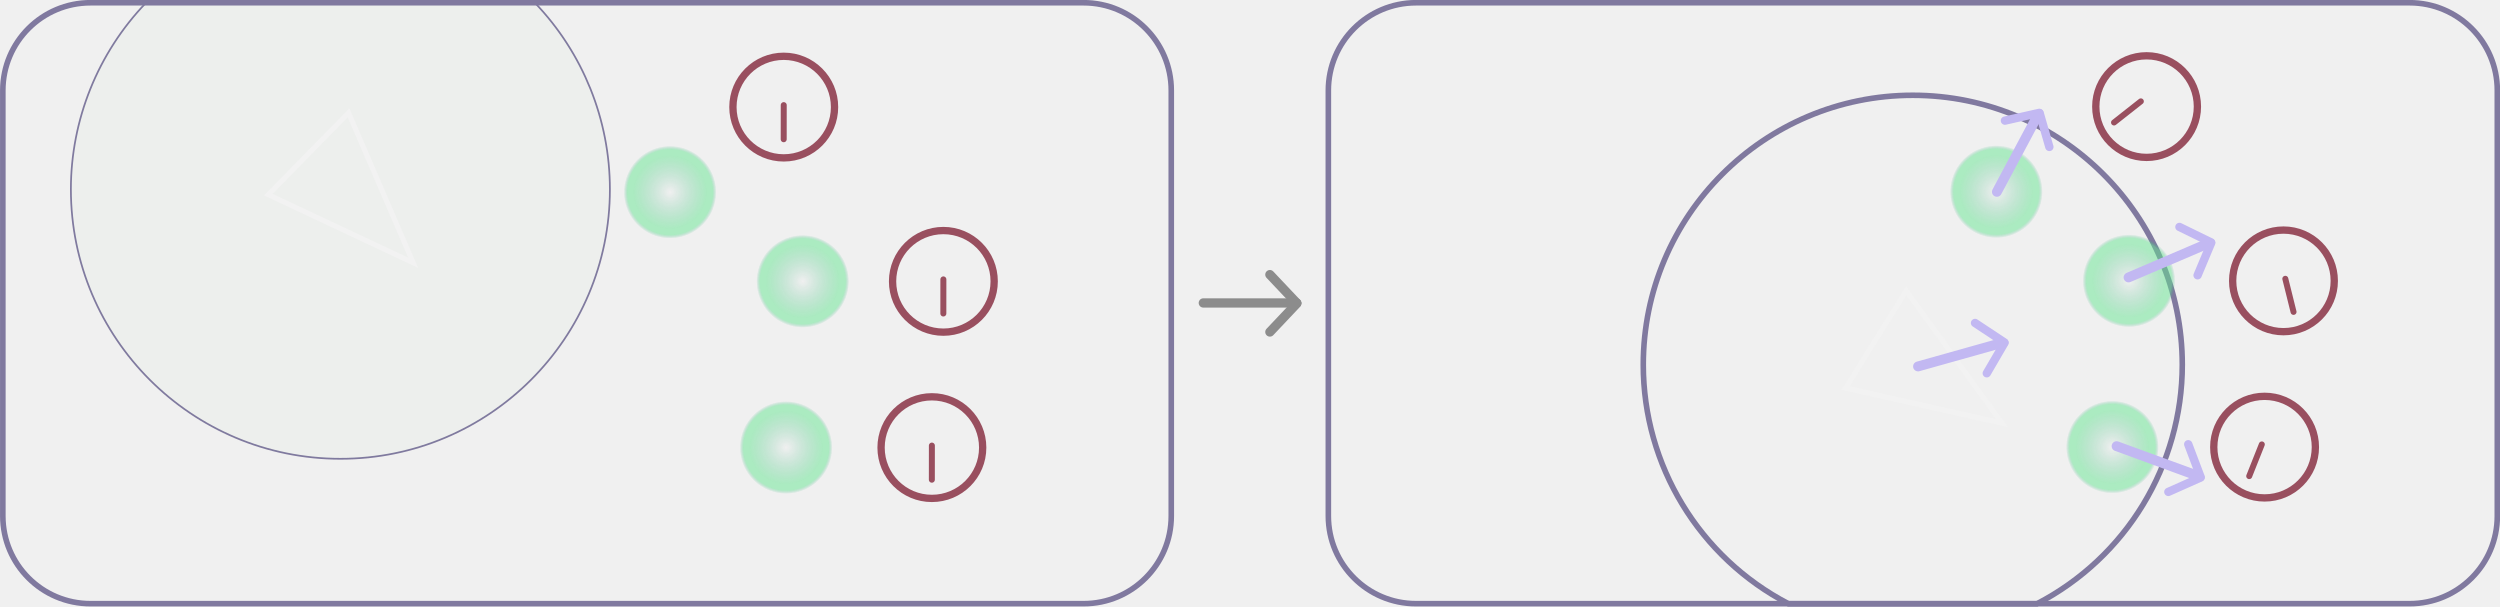
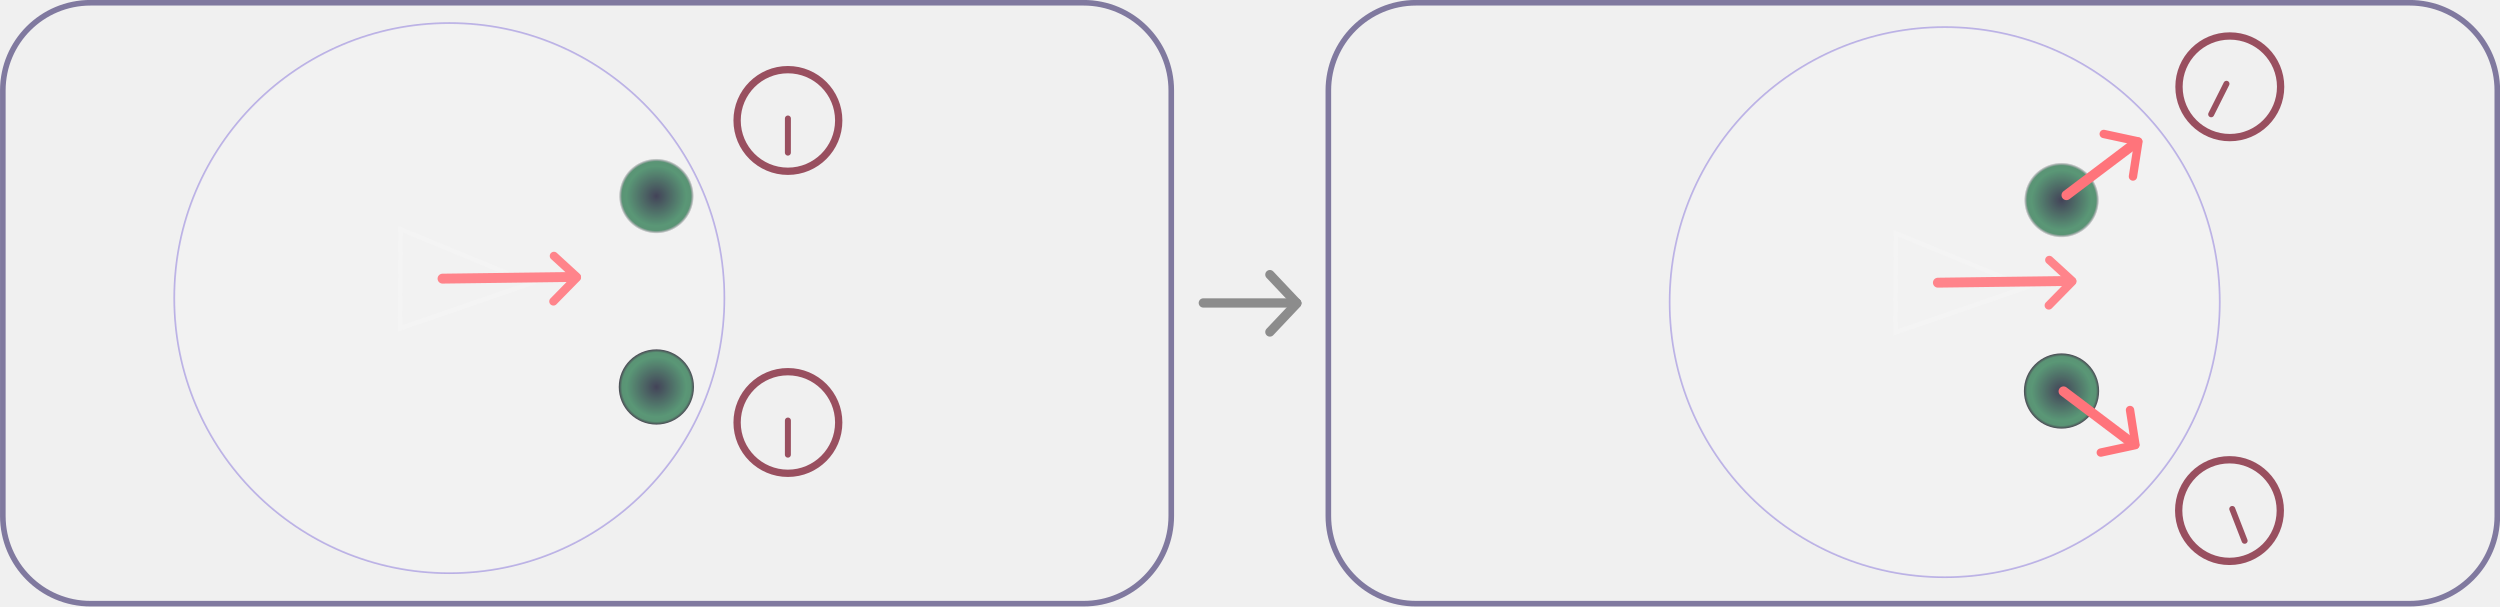
<svg xmlns="http://www.w3.org/2000/svg" xmlns:xlink="http://www.w3.org/1999/xlink" width="28.506mm" height="6.916mm" viewBox="0 0 28.506 6.916" version="1.1" id="svg11535" xml:space="preserve">
  <defs id="defs11532">
-     <linearGradient id="linearGradient13798">
-       <stop style="stop-color:#33ad7c;stop-opacity:0;" offset="0" id="stop13790" />
-       <stop style="stop-color:#65e591;stop-opacity:1;" offset="0.792" id="stop13792" />
-       <stop style="stop-color:#65e591;stop-opacity:1;" offset="0.917" id="stop13794" />
-       <stop style="stop-color:#33ad7c;stop-opacity:0;" offset="1" id="stop13796" />
+     <linearGradient id="linearGradient23639">
+       <stop style="stop-color:#2a2a42;stop-opacity:1;" offset="0" id="stop23631" />
+       <stop style="stop-color:#448964;stop-opacity:1;" offset="0.792" id="stop23633" />
+       <stop style="stop-color:#448663;stop-opacity:1;" offset="0.917" id="stop23635" />
+       <stop style="stop-color:#322f3c;stop-opacity:0;" offset="1" id="stop23637" />
    </linearGradient>
-     <radialGradient xlink:href="#linearGradient13798" id="radialGradient58260-4-0-2-36-7-8" cx="91.019" cy="158.039" fx="91.019" fy="158.039" r="0.245" gradientUnits="userSpaceOnUse" gradientTransform="matrix(2.159626,0,0,2.159626,-55.05863,-132.9436)" />
-     <radialGradient xlink:href="#linearGradient13798" id="radialGradient58260-4-0-2-36-7-4" cx="91.019" cy="158.039" fx="91.019" fy="158.039" r="0.245" gradientUnits="userSpaceOnUse" gradientTransform="matrix(2.159626,0,0,2.159626,-53.54609,-131.9272)" />
-     <radialGradient xlink:href="#linearGradient13798" id="radialGradient58260-4-0-2-36-7-6" cx="91.019" cy="158.039" fx="91.019" fy="158.039" r="0.245" gradientUnits="userSpaceOnUse" gradientTransform="matrix(2.159626,0,0,2.159626,-53.7356,-130.0319)" />
-     <radialGradient xlink:href="#linearGradient13798" id="radialGradient58260-4-0-2-36-7-8-2" cx="91.019" cy="158.039" fx="91.019" fy="158.039" r="0.245" gradientUnits="userSpaceOnUse" gradientTransform="matrix(2.159626,0,0,2.159626,-39.93599,-132.9491)" />
-     <radialGradient xlink:href="#linearGradient13798" id="radialGradient58260-4-0-2-36-7-4-8" cx="91.019" cy="158.039" fx="91.019" fy="158.039" r="0.245" gradientUnits="userSpaceOnUse" gradientTransform="matrix(2.159626,0,0,2.159626,-38.42345,-131.9327)" />
-     <radialGradient xlink:href="#linearGradient13798" id="radialGradient58260-4-0-2-36-7-6-1" cx="91.019" cy="158.039" fx="91.019" fy="158.039" r="0.245" gradientUnits="userSpaceOnUse" gradientTransform="matrix(2.159626,0,0,2.159626,-38.61295,-130.0374)" />
+     <linearGradient id="linearGradient18876">
+       <stop style="stop-color:#2a2a42;stop-opacity:1;" offset="0" id="stop18868" />
+       <stop style="stop-color:#448964;stop-opacity:1;" offset="0.792" id="stop18870" />
+       <stop style="stop-color:#448663;stop-opacity:1;" offset="0.917" id="stop18872" />
+       <stop style="stop-color:#322f3c;stop-opacity:1;" offset="1" id="stop18874" />
+     </linearGradient>
+     <radialGradient xlink:href="#linearGradient23639" id="radialGradient58260-4-0-2-36-7-8" cx="91.019" cy="158.039" fx="91.019" fy="158.039" r="0.245" gradientUnits="userSpaceOnUse" gradientTransform="matrix(1.749297,0,0,1.749297,-17.86652,-68.05179)" />
+     <radialGradient xlink:href="#linearGradient18876" id="radialGradient58260-4-0-2-36-7-8-0" cx="91.019" cy="158.039" fx="91.019" fy="158.039" r="0.245" gradientUnits="userSpaceOnUse" gradientTransform="matrix(1.749297,0,0,1.749297,-17.86653,-65.87474)" />
+     <radialGradient xlink:href="#linearGradient23639" id="radialGradient58260-4-0-2-36-7-8-1" cx="91.019" cy="158.039" fx="91.019" fy="158.039" r="0.245" gradientUnits="userSpaceOnUse" gradientTransform="matrix(1.749297,0,0,1.749297,-1.844168,-68.00579)" />
+     <radialGradient xlink:href="#linearGradient18876" id="radialGradient58260-4-0-2-36-7-8-0-3" cx="91.019" cy="158.039" fx="91.019" fy="158.039" r="0.245" gradientUnits="userSpaceOnUse" gradientTransform="matrix(1.749297,0,0,1.749297,-1.844178,-65.82874)" />
  </defs>
  <g id="layer1" transform="translate(-133.8677,-206.1706)">
-     <path id="path30718-1" style="fill:#65e591;fill-opacity:0.02;fill-rule:evenodd;stroke:#80799f;stroke-width:0.02;stroke-linecap:round;stroke-linejoin:round;stroke-dasharray:none;stroke-opacity:1;paint-order:markers stroke fill;stop-color:#000000" d="m 135.532,206.203 a 3.073,3.073 0 0 0 -0.856,2.126 3.073,3.073 0 0 0 3.073,3.073 3.073,3.073 0 0 0 3.073,-3.073 3.073,3.073 0 0 0 -0.855,-2.126 z" />
+     <rect style="fill:none;fill-rule:evenodd;stroke:#80799f;stroke-width:0.064;stroke-dasharray:none;stroke-opacity:1" id="rect6241-6-7-3-0-4" width="13.329" height="6.852" x="149.014" y="206.202" rx="1" ry="1" />
+     <rect style="fill:none;fill-rule:evenodd;stroke:#80799f;stroke-width:0.064;stroke-dasharray:none;stroke-opacity:1" id="rect6241-6-7-3-3" width="13.323" height="6.852" x="133.9" y="206.202" rx="1" ry="1" />
+     <circle style="fill:#ff6f77;fill-opacity:0.06;fill-rule:evenodd;stroke:#b8aee4;stroke-width:0.013;stroke-linecap:round;stroke-linejoin:round;stroke-dasharray:none;stroke-opacity:0.645;paint-order:markers stroke fill;stop-color:#000000" id="path30718-4" cx="141.506" cy="216.689" r="2.007" />
    <g id="g37172" transform="translate(0.2302277,-1.499095)">
      <g id="g17474" style="stroke:#8c8c8c;stroke-opacity:1" transform="translate(3.836287,9.185132)">
        <path style="fill:#666666;stroke:#8c8c8c;stroke-width:0.106;stroke-linecap:round;stroke-linejoin:miter;stroke-dasharray:none;stroke-opacity:1" d="m 143.522,201.939 h 1.065" id="path4505" />
        <path style="fill:#666666;stroke:#8c8c8c;stroke-width:0.106;stroke-linecap:round;stroke-linejoin:miter;stroke-dasharray:none;stroke-opacity:1" d="m 144.281,201.616 0.306,0.324" id="path4505-4" />
        <path style="fill:#666666;stroke:#8c8c8c;stroke-width:0.106;stroke-linecap:round;stroke-linejoin:miter;stroke-dasharray:none;stroke-opacity:1" d="m 144.281,202.27 0.306,-0.324" id="path4505-4-6" />
      </g>
    </g>
-     <path id="rect6241-6-7-3-0" style="fill:none;fill-rule:evenodd;stroke:#80799f;stroke-width:0.064;stroke-dasharray:none;stroke-opacity:1" d="m 155.678,207.257 a 3.073,3.073 0 0 0 -3.073,3.073 3.073,3.073 0 0 0 1.656,2.725 h 2.833 a 3.073,3.073 0 0 0 1.657,-2.725 3.073,3.073 0 0 0 -3.073,-3.073 z" />
-     <rect style="fill:none;fill-rule:evenodd;stroke:#80799f;stroke-width:0.064;stroke-dasharray:none;stroke-opacity:1" id="rect6241-6-7-3-0-4" width="13.329" height="6.852" x="149.014" y="206.202" rx="1" ry="1" />
-     <circle style="opacity:0.5;fill:url(#radialGradient58260-4-0-2-36-7-8);fill-opacity:1;stroke:none;stroke-width:0.493;paint-order:markers stroke fill;stop-color:#000000" id="path22034-6-32-8-9-1-06-8-0" cx="141.507" cy="208.362" r="0.529" />
-     <circle style="opacity:0.5;fill:url(#radialGradient58260-4-0-2-36-7-4);fill-opacity:1;stroke:none;stroke-width:0.493;paint-order:markers stroke fill;stop-color:#000000" id="path22034-6-32-8-9-1-06-8-5" cx="143.02" cy="209.379" r="0.529" />
-     <circle style="opacity:0.5;fill:url(#radialGradient58260-4-0-2-36-7-6);fill-opacity:1;stroke:none;stroke-width:0.493;paint-order:markers stroke fill;stop-color:#000000" id="path22034-6-32-8-9-1-06-8-4" cx="142.83" cy="211.274" r="0.529" />
-     <g id="g37238" transform="matrix(0.6561,0,0,0.6561,49.66748,71.01598)">
+     <g id="g37238" transform="matrix(0.6561,0,0,0.6561,49.71511,71.1685)">
      <circle style="fill:none;fill-opacity:1;stroke:#994f5f;stroke-width:0.127;stroke-dasharray:none;stroke-opacity:1;paint-order:markers stroke fill;stop-color:#000000" id="path3105-22" cx="141.955" cy="207.858" r="0.883" />
      <path style="fill:none;stroke:#994f5f;stroke-width:0.104;stroke-linecap:round;stroke-linejoin:miter;stroke-dasharray:none;stroke-opacity:1" d="m 141.955,207.824 -5.3e-4,0.593" id="path4105-1" />
    </g>
-     <g id="g37242" transform="matrix(0.6561,0,0,0.6561,49.88494,71.475)">
-       <circle style="fill:none;fill-opacity:1;stroke:#994f5f;stroke-width:0.127;stroke-dasharray:none;stroke-opacity:1;paint-order:markers stroke fill;stop-color:#000000" id="path3105-22-9" cx="144.398" cy="210.187" r="0.883" />
-       <path style="fill:none;stroke:#994f5f;stroke-width:0.104;stroke-linecap:round;stroke-linejoin:miter;stroke-dasharray:none;stroke-opacity:1" d="m 144.398,210.153 -5.3e-4,0.593" id="path4105-1-8" />
+     <g id="g37238-6" transform="matrix(0.6561,0,0,0.6561,49.71511,74.61242)">
+       <circle style="fill:none;fill-opacity:1;stroke:#994f5f;stroke-width:0.127;stroke-dasharray:none;stroke-opacity:1;paint-order:markers stroke fill;stop-color:#000000" id="path3105-22-5" cx="141.955" cy="207.858" r="0.883" />
+       <path style="fill:none;stroke:#994f5f;stroke-width:0.104;stroke-linecap:round;stroke-linejoin:miter;stroke-dasharray:none;stroke-opacity:1" d="m 141.955,207.824 -5.3e-4,0.593" id="path4105-1-4" />
    </g>
-     <g id="g37246" transform="matrix(0.6561,0,0,0.6561,50.53065,71.04743)">
-       <circle style="fill:none;fill-opacity:1;stroke:#994f5f;stroke-width:0.127;stroke-dasharray:none;stroke-opacity:1;paint-order:markers stroke fill;stop-color:#000000" id="path3105-22-0" cx="143.214" cy="213.728" r="0.883" />
-       <path style="fill:none;stroke:#994f5f;stroke-width:0.104;stroke-linecap:round;stroke-linejoin:miter;stroke-dasharray:none;stroke-opacity:1" d="m 143.214,213.693 -5.3e-4,0.593" id="path4105-1-4" />
-     </g>
-     <path style="fill:none;stroke:#f2f2f2;stroke-width:0.058;stroke-linecap:butt;stroke-linejoin:miter;stroke-dasharray:none;stroke-opacity:1" d="m 137.842,207.457 -0.915,0.933 1.652,0.777 z" id="path35485" />
-     <circle style="opacity:0.5;fill:url(#radialGradient58260-4-0-2-36-7-8-2);fill-opacity:1;stroke:none;stroke-width:0.493;paint-order:markers stroke fill;stop-color:#000000" id="path22034-6-32-8-9-1-06-8-0-3" cx="156.63" cy="208.357" r="0.529" />
-     <circle style="opacity:0.5;fill:url(#radialGradient58260-4-0-2-36-7-4-8);fill-opacity:1;stroke:none;stroke-width:0.493;paint-order:markers stroke fill;stop-color:#000000" id="path22034-6-32-8-9-1-06-8-5-0" cx="158.143" cy="209.373" r="0.529" />
-     <circle style="opacity:0.5;fill:url(#radialGradient58260-4-0-2-36-7-6-1);fill-opacity:1;stroke:none;stroke-width:0.493;paint-order:markers stroke fill;stop-color:#000000" id="path22034-6-32-8-9-1-06-8-4-6" cx="157.953" cy="211.269" r="0.529" />
-     <g id="g37238-1" transform="matrix(0.6561,0,0,0.6561,65.2074,71.01048)">
-       <circle style="fill:none;fill-opacity:1;stroke:#994f5f;stroke-width:0.127;stroke-dasharray:none;stroke-opacity:1;paint-order:markers stroke fill;stop-color:#000000" id="path3105-22-7" cx="141.955" cy="207.858" r="0.883" />
-       <path style="fill:none;stroke:#994f5f;stroke-width:0.104;stroke-linecap:round;stroke-linejoin:miter;stroke-dasharray:none;stroke-opacity:1" d="m 141.855,207.767 -0.466,0.367" id="path4105-1-3" />
-     </g>
-     <g id="g37242-7" transform="matrix(0.6561,0,0,0.6561,65.16522,71.4695)">
-       <circle style="fill:none;fill-opacity:1;stroke:#994f5f;stroke-width:0.127;stroke-dasharray:none;stroke-opacity:1;paint-order:markers stroke fill;stop-color:#000000" id="path3105-22-9-2" cx="144.398" cy="210.187" r="0.883" />
-       <path style="fill:none;stroke:#994f5f;stroke-width:0.104;stroke-linecap:round;stroke-linejoin:miter;stroke-dasharray:none;stroke-opacity:1" d="m 144.43,210.151 0.143,0.575" id="path4105-1-8-5" />
-     </g>
-     <g id="g37246-7" transform="matrix(0.6561,0,0,0.6561,65.72658,71.04194)">
-       <circle style="fill:none;fill-opacity:1;stroke:#994f5f;stroke-width:0.127;stroke-dasharray:none;stroke-opacity:1;paint-order:markers stroke fill;stop-color:#000000" id="path3105-22-0-9" cx="143.214" cy="213.728" r="0.883" />
-       <path style="fill:none;stroke:#994f5f;stroke-width:0.104;stroke-linecap:round;stroke-linejoin:miter;stroke-dasharray:none;stroke-opacity:1" d="m 143.166,213.681 -0.219,0.551" id="path4105-1-4-2" />
-     </g>
-     <path style="fill:none;stroke:#f2f2f2;stroke-width:0.058;stroke-linecap:butt;stroke-linejoin:miter;stroke-dasharray:none;stroke-opacity:1" d="m 155.603,209.486 -0.691,1.109 1.782,0.4 z" id="path35485-8" />
-     <g id="g37677" transform="rotate(53.3182,155.7535,209.9015)">
-       <g id="g37683">
-         <g id="g31296-1-0-8-9" transform="matrix(0.3596109,-0.8250333,0.8250333,0.3596109,-60.15019,251.0015)" style="stroke:#c2b8f2;stroke-opacity:1">
-           <path style="fill:#666666;stroke:#c2b8f2;stroke-width:0.106;stroke-linecap:round;stroke-linejoin:miter;stroke-dasharray:none;stroke-opacity:1" d="m 138.415,201.772 0.306,0.324" id="path4505-4-60-3-7-6" />
-           <path style="fill:#666666;stroke:#c2b8f2;stroke-width:0.106;stroke-linecap:round;stroke-linejoin:miter;stroke-dasharray:none;stroke-opacity:1" d="m 138.415,202.426 0.306,-0.324" id="path4505-4-6-2-4-7-4" />
+     <path style="fill:none;stroke:#f2f2f2;stroke-width:0.05;stroke-linecap:butt;stroke-linejoin:miter;stroke-dasharray:none;stroke-opacity:1" d="m 138.434,208.784 -0.004,1.131 1.494,-0.516 z" id="path35485-3-1" />
+     <g id="g37677-59-2" transform="rotate(46.53917,150.4939,190.675)" style="fill:#ffffff;stroke:#ff747b;stroke-opacity:1">
+       <g id="g37683-7-6" style="fill:#ffffff;stroke:#ff747b;stroke-opacity:1" transform="rotate(16.1872,151.2695,212.298)">
+         <g id="g31296-1-0-8-9-7-6" transform="matrix(0.3596109,-0.8250333,0.8250333,0.3596109,-60.15019,251.0015)" style="fill:#ffffff;stroke:#ff747b;stroke-opacity:1">
+           <path style="fill:#ffffff;stroke:#ff747b;stroke-width:0.106;stroke-linecap:round;stroke-linejoin:miter;stroke-dasharray:none;stroke-opacity:1" d="m 138.449,201.812 0.272,0.284" id="path4505-4-60-3-7-6-9-7" />
+           <path style="fill:#ffffff;stroke:#ff747b;stroke-width:0.106;stroke-linecap:round;stroke-linejoin:miter;stroke-dasharray:none;stroke-opacity:1" d="m 138.405,202.386 0.316,-0.283" id="path4505-4-6-2-4-7-4-3-7" />
        </g>
-         <path style="font-variation-settings:normal;fill:#666666;fill-opacity:1;stroke:#c2b8f2;stroke-width:0.113;stroke-linecap:round;stroke-linejoin:miter;stroke-miterlimit:4;stroke-dasharray:none;stroke-dashoffset:0;stroke-opacity:1;stop-color:#000000" d="m 156.103,210.181 0.357,-0.93" id="path4505-83-3-9-9-1-8-6-0" />
+         <path style="font-variation-settings:normal;fill:#ffffff;fill-opacity:1;stroke:#ff747b;stroke-width:0.113;stroke-linecap:round;stroke-linejoin:miter;stroke-miterlimit:4;stroke-dasharray:none;stroke-dashoffset:0;stroke-opacity:1;stop-color:#000000" d="m 155.787,210.598 0.673,-1.348" id="path4505-83-3-9-9-1-8-6-0-0-8" />
      </g>
    </g>
-     <g id="g37677-5" transform="rotate(7.090548,171.0827,213.5787)">
-       <g id="g37683-4">
-         <g id="g31296-1-0-8-9-9" transform="matrix(0.3596109,-0.8250333,0.8250333,0.3596109,-60.15019,251.0015)" style="stroke:#c2b8f2;stroke-opacity:1">
-           <path style="fill:#666666;stroke:#c2b8f2;stroke-width:0.106;stroke-linecap:round;stroke-linejoin:miter;stroke-dasharray:none;stroke-opacity:1" d="m 138.415,201.772 0.306,0.324" id="path4505-4-60-3-7-6-4" />
-           <path style="fill:#666666;stroke:#c2b8f2;stroke-width:0.106;stroke-linecap:round;stroke-linejoin:miter;stroke-dasharray:none;stroke-opacity:1" d="m 138.415,202.426 0.306,-0.324" id="path4505-4-6-2-4-7-4-8" />
+     <circle style="opacity:1;fill:url(#radialGradient58260-4-0-2-36-7-8);fill-opacity:1;stroke:none;stroke-width:0.399;paint-order:markers stroke fill;stop-color:#000000" id="path22034-6-32-8-9-1-06-8-0" cx="141.352" cy="208.406" r="0.429" />
+     <circle style="fill:url(#radialGradient58260-4-0-2-36-7-8-0);fill-opacity:1;stroke:none;stroke-width:0.399;paint-order:markers stroke fill;stop-color:#000000" id="path22034-6-32-8-9-1-06-8-0-7" cx="141.352" cy="210.583" r="0.429" />
+     <circle style="fill:#ffffff;fill-opacity:0.12;fill-rule:evenodd;stroke:#b8aee4;stroke-width:0.02;stroke-linecap:round;stroke-linejoin:round;stroke-dasharray:none;stroke-opacity:1;paint-order:markers stroke fill;stop-color:#000000" id="path30718-6-1-7" cx="138.991" cy="209.57" r="3.136" />
+     <g id="g37238-4" transform="matrix(0.6561,0,0,0.6561,66.15619,70.78456)">
+       <circle style="fill:none;fill-opacity:1;stroke:#994f5f;stroke-width:0.127;stroke-dasharray:none;stroke-opacity:1;paint-order:markers stroke fill;stop-color:#000000" id="path3105-22-3" cx="141.955" cy="207.858" r="0.883" />
+       <path style="fill:none;stroke:#994f5f;stroke-width:0.104;stroke-linecap:round;stroke-linejoin:miter;stroke-dasharray:none;stroke-opacity:1" d="m 141.897,207.806 -0.266,0.53" id="path4105-1-3" />
+     </g>
+     <g id="g37238-6-7" transform="matrix(0.6561,0,0,0.6561,66.15261,75.61673)">
+       <circle style="fill:none;fill-opacity:1;stroke:#994f5f;stroke-width:0.127;stroke-dasharray:none;stroke-opacity:1;paint-order:markers stroke fill;stop-color:#000000" id="path3105-22-5-6" cx="141.955" cy="207.858" r="0.883" />
+       <path style="fill:none;stroke:#994f5f;stroke-width:0.104;stroke-linecap:round;stroke-linejoin:miter;stroke-dasharray:none;stroke-opacity:1" d="m 142.003,207.83 0.215,0.553" id="path4105-1-4-3" />
+     </g>
+     <path style="fill:none;stroke:#f2f2f2;stroke-width:0.05;stroke-linecap:butt;stroke-linejoin:miter;stroke-dasharray:none;stroke-opacity:1" d="m 155.485,208.83 -0.004,1.131 1.494,-0.516 z" id="path35485-3-1-1" />
+     <g id="g37677-59-2-7" transform="rotate(46.53917,158.9658,210.5227)" style="fill:#ffffff;stroke:#ff747b;stroke-opacity:1">
+       <g id="g37683-7-6-7" style="fill:#ffffff;stroke:#ff747b;stroke-opacity:1" transform="rotate(16.1872,151.2695,212.298)">
+         <g id="g31296-1-0-8-9-7-6-6" transform="matrix(0.3596109,-0.8250333,0.8250333,0.3596109,-60.15019,251.0015)" style="fill:#ffffff;stroke:#ff747b;stroke-opacity:1">
+           <path style="fill:#ffffff;stroke:#ff747b;stroke-width:0.106;stroke-linecap:round;stroke-linejoin:miter;stroke-dasharray:none;stroke-opacity:1" d="m 138.449,201.812 0.272,0.284" id="path4505-4-60-3-7-6-9-7-2" />
+           <path style="fill:#ffffff;stroke:#ff747b;stroke-width:0.106;stroke-linecap:round;stroke-linejoin:miter;stroke-dasharray:none;stroke-opacity:1" d="m 138.405,202.386 0.316,-0.283" id="path4505-4-6-2-4-7-4-3-7-9" />
        </g>
-         <path style="font-variation-settings:normal;fill:#666666;fill-opacity:1;stroke:#c2b8f2;stroke-width:0.113;stroke-linecap:round;stroke-linejoin:miter;stroke-miterlimit:4;stroke-dasharray:none;stroke-dashoffset:0;stroke-opacity:1;stop-color:#000000" d="m 156.103,210.181 0.357,-0.93" id="path4505-83-3-9-9-1-8-6-0-3" />
+         <path style="font-variation-settings:normal;fill:#ffffff;fill-opacity:1;stroke:#ff747b;stroke-width:0.113;stroke-linecap:round;stroke-linejoin:miter;stroke-miterlimit:4;stroke-dasharray:none;stroke-dashoffset:0;stroke-opacity:1;stop-color:#000000" d="m 155.787,210.598 0.673,-1.348" id="path4505-83-3-9-9-1-8-6-0-0-8-6" />
      </g>
    </g>
-     <g id="g37677-5-5" transform="rotate(45.85562,158.1221,212.1635)">
-       <g id="g37683-4-5">
-         <g id="g31296-1-0-8-9-9-6" transform="matrix(0.3596109,-0.8250333,0.8250333,0.3596109,-60.15019,251.0015)" style="stroke:#c2b8f2;stroke-opacity:1">
-           <path style="fill:#666666;stroke:#c2b8f2;stroke-width:0.106;stroke-linecap:round;stroke-linejoin:miter;stroke-dasharray:none;stroke-opacity:1" d="m 138.415,201.772 0.306,0.324" id="path4505-4-60-3-7-6-4-3" />
-           <path style="fill:#666666;stroke:#c2b8f2;stroke-width:0.106;stroke-linecap:round;stroke-linejoin:miter;stroke-dasharray:none;stroke-opacity:1" d="m 138.415,202.426 0.306,-0.324" id="path4505-4-6-2-4-7-4-8-3" />
+     <circle style="fill:url(#radialGradient58260-4-0-2-36-7-8-1);fill-opacity:1;stroke:none;stroke-width:0.399;paint-order:markers stroke fill;stop-color:#000000" id="path22034-6-32-8-9-1-06-8-0-6" cx="157.374" cy="208.452" r="0.429" />
+     <circle style="fill:url(#radialGradient58260-4-0-2-36-7-8-0-3);fill-opacity:1;stroke:none;stroke-width:0.399;paint-order:markers stroke fill;stop-color:#000000" id="path22034-6-32-8-9-1-06-8-0-7-8" cx="157.374" cy="210.629" r="0.429" />
+     <circle style="fill:#ffffff;fill-opacity:0.12;fill-rule:evenodd;stroke:#b8aee4;stroke-width:0.02;stroke-linecap:round;stroke-linejoin:round;stroke-dasharray:none;stroke-opacity:1;paint-order:markers stroke fill;stop-color:#000000" id="path30718-6-1-7-8" cx="156.042" cy="209.616" r="3.136" />
+     <g id="g37677-5-5-6-3" transform="rotate(31.96673,159.8826,211.6056)" style="stroke:#ff747b;stroke-opacity:1">
+       <g id="g37683-4-5-4-7" style="stroke:#ff747b;stroke-opacity:1">
+         <g id="g31296-1-0-8-9-9-6-3-8" transform="matrix(0.3596109,-0.8250333,0.8250333,0.3596109,-60.15019,251.0015)" style="stroke:#ff747b;stroke-opacity:1">
+           <path style="fill:#666666;stroke:#ff747b;stroke-width:0.106;stroke-linecap:round;stroke-linejoin:miter;stroke-dasharray:none;stroke-opacity:1" d="m 138.415,201.772 0.306,0.324" id="path4505-4-60-3-7-6-4-3-2-4" />
+           <path style="fill:#666666;stroke:#ff747b;stroke-width:0.106;stroke-linecap:round;stroke-linejoin:miter;stroke-dasharray:none;stroke-opacity:1" d="m 138.415,202.426 0.306,-0.324" id="path4505-4-6-2-4-7-4-8-3-3-2" />
        </g>
-         <path style="font-variation-settings:normal;fill:#666666;fill-opacity:1;stroke:#c2b8f2;stroke-width:0.113;stroke-linecap:round;stroke-linejoin:miter;stroke-miterlimit:4;stroke-dasharray:none;stroke-dashoffset:0;stroke-opacity:1;stop-color:#000000" d="m 156.103,210.181 0.357,-0.93" id="path4505-83-3-9-9-1-8-6-0-3-6" />
+         <path style="font-variation-settings:normal;fill:#666666;fill-opacity:1;stroke:#ff747b;stroke-width:0.113;stroke-linecap:round;stroke-linejoin:miter;stroke-miterlimit:4;stroke-dasharray:none;stroke-dashoffset:0;stroke-opacity:1;stop-color:#000000" d="m 156.103,210.181 0.357,-0.93" id="path4505-83-3-9-9-1-8-6-0-3-6-3-2" />
      </g>
    </g>
-     <rect style="fill:none;fill-rule:evenodd;stroke:#80799f;stroke-width:0.064;stroke-dasharray:none;stroke-opacity:1" id="rect6241-6-7-3" width="13.323" height="6.852" x="133.9" y="206.202" rx="1" ry="1" />
-     <g id="g37677-5-3" transform="rotate(89.09602,156.5054,211.6841)">
-       <g id="g37683-4-3">
-         <g id="g31296-1-0-8-9-9-69" transform="matrix(0.3596109,-0.8250333,0.8250333,0.3596109,-60.15019,251.0015)" style="stroke:#c2b8f2;stroke-opacity:1">
-           <path style="fill:#666666;stroke:#c2b8f2;stroke-width:0.106;stroke-linecap:round;stroke-linejoin:miter;stroke-dasharray:none;stroke-opacity:1" d="m 138.415,201.772 0.306,0.324" id="path4505-4-60-3-7-6-4-9" />
-           <path style="fill:#666666;stroke:#c2b8f2;stroke-width:0.106;stroke-linecap:round;stroke-linejoin:miter;stroke-dasharray:none;stroke-opacity:1" d="m 138.415,202.426 0.306,-0.324" id="path4505-4-6-2-4-7-4-8-8" />
+     <g id="g37677-5-5-6-3-7" transform="matrix(0.8483557,-0.5294267,-0.5294267,-0.8483557,136.2414,471.5863)" style="stroke:#ff747b;stroke-opacity:1">
+       <g id="g37683-4-5-4-7-6" style="stroke:#ff747b;stroke-opacity:1">
+         <g id="g31296-1-0-8-9-9-6-3-8-9" transform="matrix(0.3596109,-0.8250333,0.8250333,0.3596109,-60.15019,251.0015)" style="stroke:#ff747b;stroke-opacity:1">
+           <path style="fill:#666666;stroke:#ff747b;stroke-width:0.106;stroke-linecap:round;stroke-linejoin:miter;stroke-dasharray:none;stroke-opacity:1" d="m 138.415,201.772 0.306,0.324" id="path4505-4-60-3-7-6-4-3-2-4-2" />
+           <path style="fill:#666666;stroke:#ff747b;stroke-width:0.106;stroke-linecap:round;stroke-linejoin:miter;stroke-dasharray:none;stroke-opacity:1" d="m 138.415,202.426 0.306,-0.324" id="path4505-4-6-2-4-7-4-8-3-3-2-9" />
        </g>
-         <path style="font-variation-settings:normal;fill:#666666;fill-opacity:1;stroke:#c2b8f2;stroke-width:0.113;stroke-linecap:round;stroke-linejoin:miter;stroke-miterlimit:4;stroke-dasharray:none;stroke-dashoffset:0;stroke-opacity:1;stop-color:#000000" d="m 156.103,210.181 0.357,-0.93" id="path4505-83-3-9-9-1-8-6-0-3-5" />
+         <path style="font-variation-settings:normal;fill:#666666;fill-opacity:1;stroke:#ff747b;stroke-width:0.113;stroke-linecap:round;stroke-linejoin:miter;stroke-miterlimit:4;stroke-dasharray:none;stroke-dashoffset:0;stroke-opacity:1;stop-color:#000000" d="m 156.103,210.181 0.357,-0.93" id="path4505-83-3-9-9-1-8-6-0-3-6-3-2-5" />
      </g>
    </g>
  </g>
</svg>
